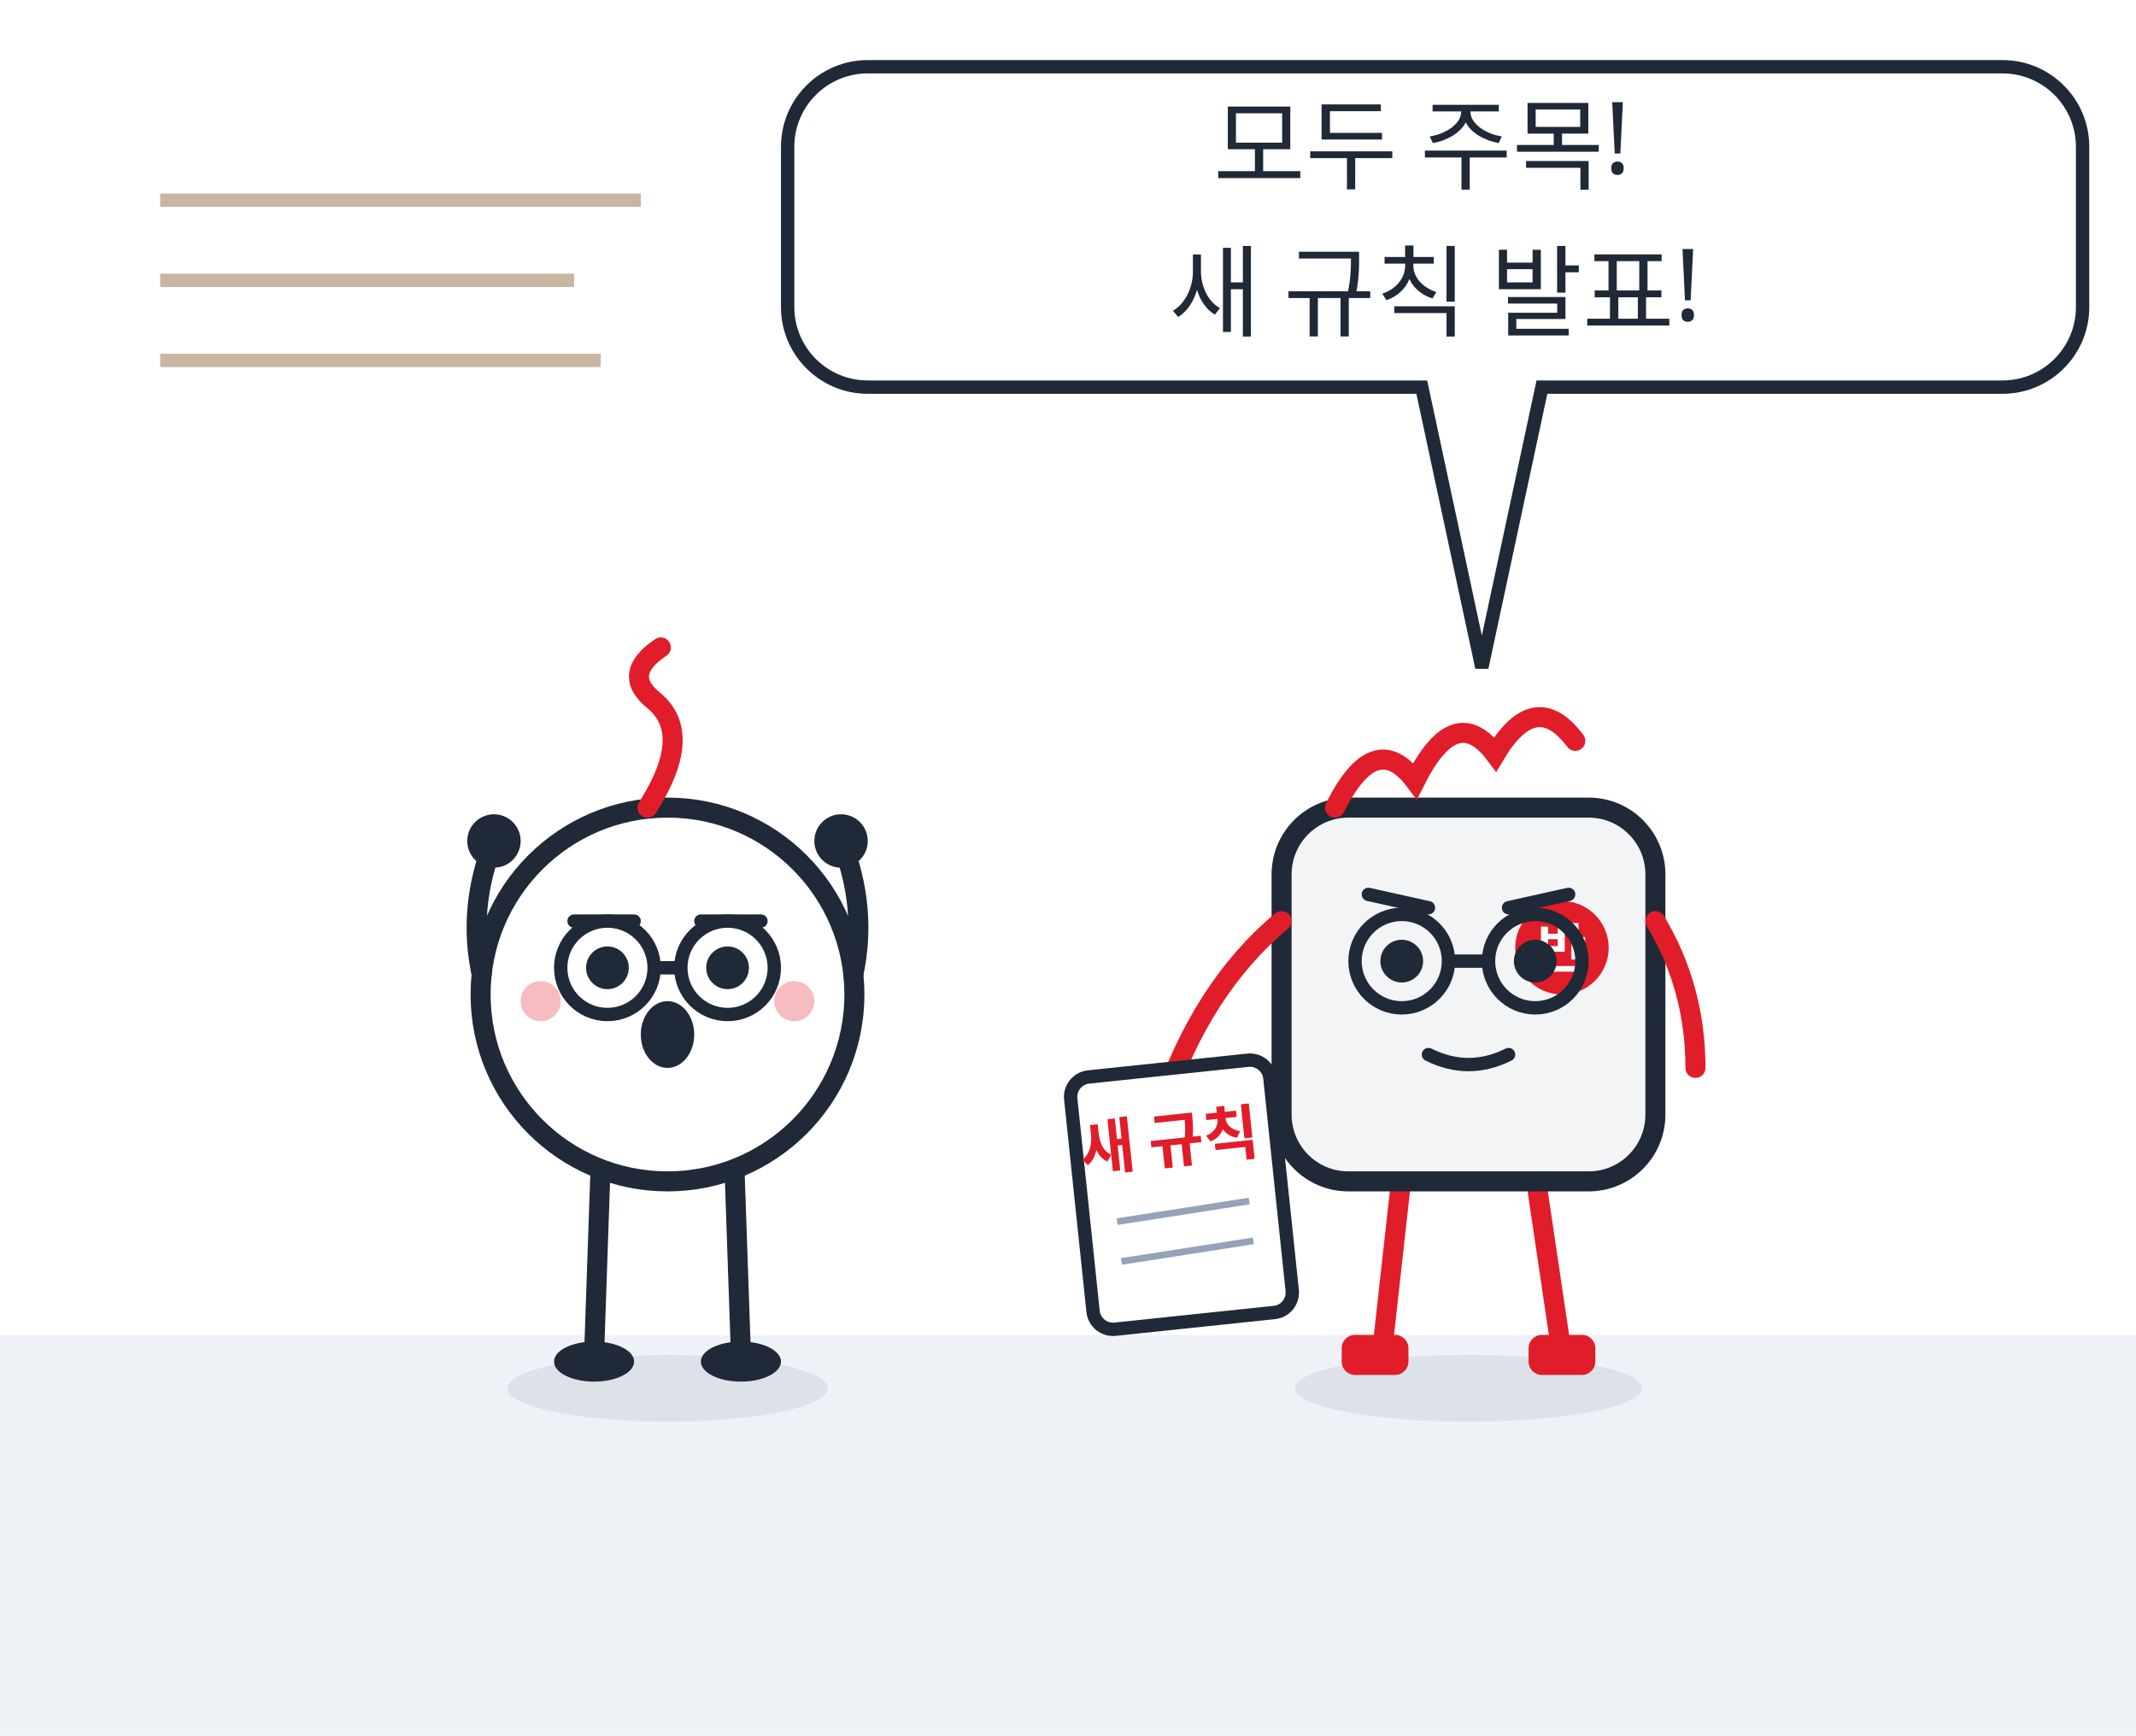
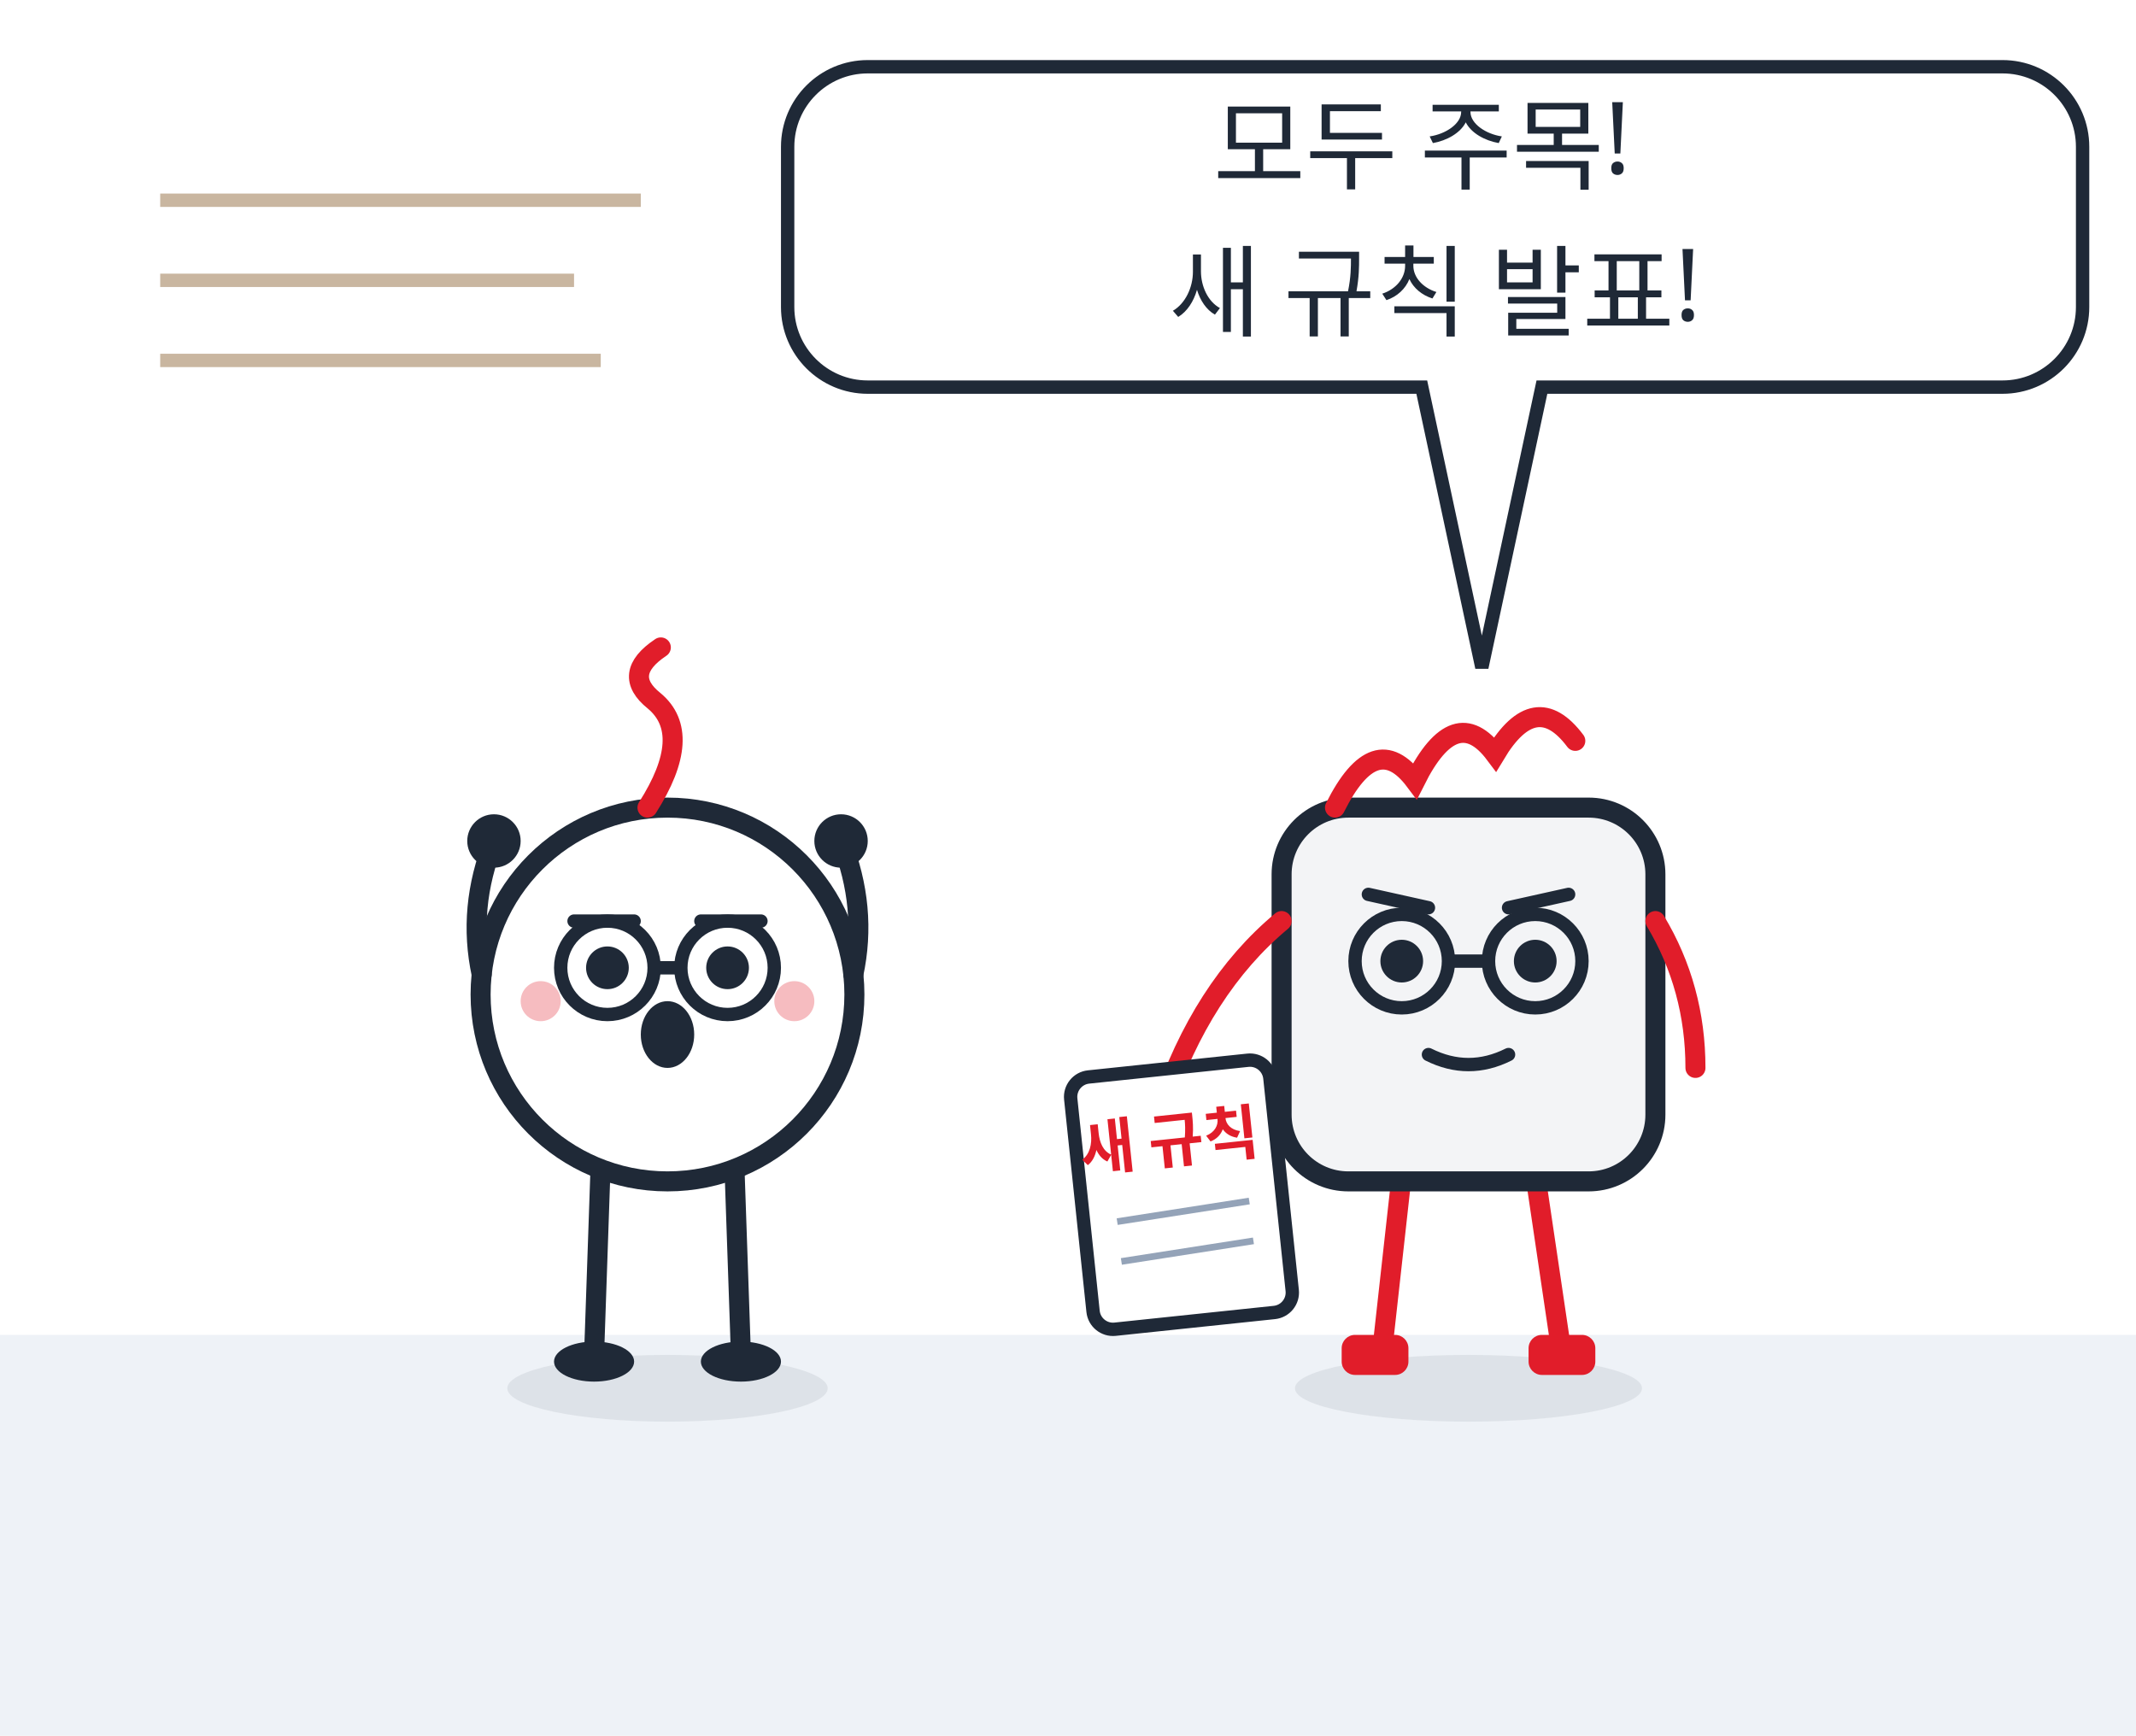
<svg xmlns="http://www.w3.org/2000/svg" viewBox="0 0 320 260" role="img" aria-label="네모가 반장 배지를 달고 새 규칙 종이를 들고 등장하는 장면">
  <rect width="320" height="260" fill="#ffffff" />
  <rect y="200" width="320" height="60" fill="#eef2f7" />
  <line x1="24" y1="30" x2="96" y2="30" stroke="#c9b6a0" stroke-width="2" />
  <line x1="24" y1="42" x2="86" y2="42" stroke="#c9b6a0" stroke-width="2" />
  <line x1="24" y1="54" x2="90" y2="54" stroke="#c9b6a0" stroke-width="2" />
  <g transform="translate(100,206)">
    <ellipse cx="0" cy="2" rx="24" ry="5" fill="#1f2937" opacity="0.08" />
    <line x1="-10" y1="-32" x2="-11" y2="-3" stroke="#1f2937" stroke-width="3" stroke-linecap="round" />
    <line x1="10" y1="-32" x2="11" y2="-3" stroke="#1f2937" stroke-width="3" stroke-linecap="round" />
    <ellipse cx="-11" cy="-2" rx="6" ry="3" fill="#1f2937" />
    <ellipse cx="11" cy="-2" rx="6" ry="3" fill="#1f2937" />
    <circle cx="0" cy="-57" r="28" fill="#ffffff" stroke="#1f2937" stroke-width="3" />
    <path d="M -3,-85 Q 4,-96 -2,-101 Q -7,-105 -1,-109" stroke="#e11d2a" stroke-width="3" stroke-linecap="round" fill="none" />
    <path d="M -27.84,-60 Q -30,-70 -26,-80" stroke="#1f2937" stroke-width="3" stroke-linecap="round" fill="none" />
    <circle cx="-26" cy="-80" r="4" fill="#1f2937" />
    <path d="M 27.84,-60 Q 30,-70 26,-80" stroke="#1f2937" stroke-width="3" stroke-linecap="round" fill="none" />
    <circle cx="26" cy="-80" r="4" fill="#1f2937" />
    <circle cx="-19" cy="-56" r="3" fill="#e11d2a" opacity="0.3" />
    <circle cx="19" cy="-56" r="3" fill="#e11d2a" opacity="0.3" />
    <g fill="none" stroke="#1f2937" stroke-width="2">
      <circle cx="-9" cy="-61" r="7" />
      <circle cx="9" cy="-61" r="7" />
      <path d="M -2,-61 h4" />
    </g>
    <circle cx="-9" cy="-61" r="3.2" fill="#1f2937" />
    <circle cx="9" cy="-61" r="3.2" fill="#1f2937" />
    <line x1="-14" y1="-68" x2="-5" y2="-68" stroke="#1f2937" stroke-width="2" stroke-linecap="round" />
    <line x1="5" y1="-68" x2="14" y2="-68" stroke="#1f2937" stroke-width="2" stroke-linecap="round" />
    <ellipse cx="0" cy="-51" rx="4" ry="5" fill="#1f2937" />
  </g>
  <g transform="translate(220,206)">
    <ellipse cx="0" cy="2" rx="26" ry="5" fill="#1f2937" opacity="0.08" />
    <line x1="-10" y1="-30" x2="-13" y2="-3" stroke="#e11d2a" stroke-width="3" stroke-linecap="round" />
    <line x1="10" y1="-30" x2="14" y2="-3" stroke="#e11d2a" stroke-width="3" stroke-linecap="round" />
    <rect x="-19" y="-6" width="10" height="6" rx="2" fill="#e11d2a" />
    <rect x="9" y="-6" width="10" height="6" rx="2" fill="#e11d2a" />
    <rect x="-28" y="-85" width="56" height="56" rx="10" fill="#f3f4f6" stroke="#1f2937" stroke-width="3" />
    <path d="M -20,-85 q6 -12 12 -4 q6 -12 12 -4 q6 -10 12 -2" fill="none" stroke="#e11d2a" stroke-width="3" stroke-linecap="round" />
-     <circle cx="14" cy="-64" r="7" fill="#e11d2a" />
-     <text x="14" y="-61" text-anchor="middle" font-family="'Pretendard', sans-serif" font-size="8" font-weight="bold" fill="#ffffff">반</text>
    <path d="M -28,-68 Q -40,-58 -46,-40" stroke="#e11d2a" stroke-width="3" stroke-linecap="round" fill="none" />
    <path d="M 28,-68 Q 34,-58 34,-46" stroke="#e11d2a" stroke-width="3" stroke-linecap="round" fill="none" />
    <g fill="none" stroke="#1f2937" stroke-width="2">
      <circle cx="-10" cy="-62" r="7" />
      <circle cx="10" cy="-62" r="7" />
      <path d="M -3,-62 h6" />
    </g>
    <circle cx="-10" cy="-62" r="3.2" fill="#1f2937" />
    <circle cx="10" cy="-62" r="3.2" fill="#1f2937" />
    <line x1="-15" y1="-72" x2="-6" y2="-70" stroke="#1f2937" stroke-width="2" stroke-linecap="round" />
    <line x1="6" y1="-70" x2="15" y2="-72" stroke="#1f2937" stroke-width="2" stroke-linecap="round" />
    <path d="M -6,-48 Q 0,-45 6,-48" stroke="#1f2937" stroke-width="2" stroke-linecap="round" fill="none" />
    <rect x="-58" y="-46" width="30" height="38" rx="3" fill="#ffffff" stroke="#1f2937" stroke-width="2" transform="rotate(-6 -43 -27)" />
    <text x="-44" y="-32" text-anchor="middle" font-family="'Pretendard', sans-serif" font-size="9" font-weight="bold" fill="#e11d2a" transform="rotate(-6 -43 -27)">새 규칙</text>
    <line x1="-53" y1="-24" x2="-33" y2="-25" stroke="#94a3b8" stroke-width="1" transform="rotate(-6 -43 -27)" />
    <line x1="-53" y1="-18" x2="-33" y2="-19" stroke="#94a3b8" stroke-width="1" transform="rotate(-6 -43 -27)" />
  </g>
  <path d="M 130,10 H 300 A12,12 0 0 1 312,22 V 46 A12,12 0 0 1 300,58 H 231 L 222,100 L 213,58 H 130 A12,12 0 0 1 118,46 V 22 A12,12 0 0 1 130,10 Z" fill="#ffffff" stroke="#1f2937" stroke-width="2" />
  <text x="215" y="33" text-anchor="middle" dominant-baseline="middle" font-family="'Pretendard', sans-serif" font-size="15" fill="#1f2937">
    <tspan x="215" dy="-11">모두 주목!</tspan>
    <tspan x="215" dy="22">새 규칙 발표!</tspan>
  </text>
</svg>
